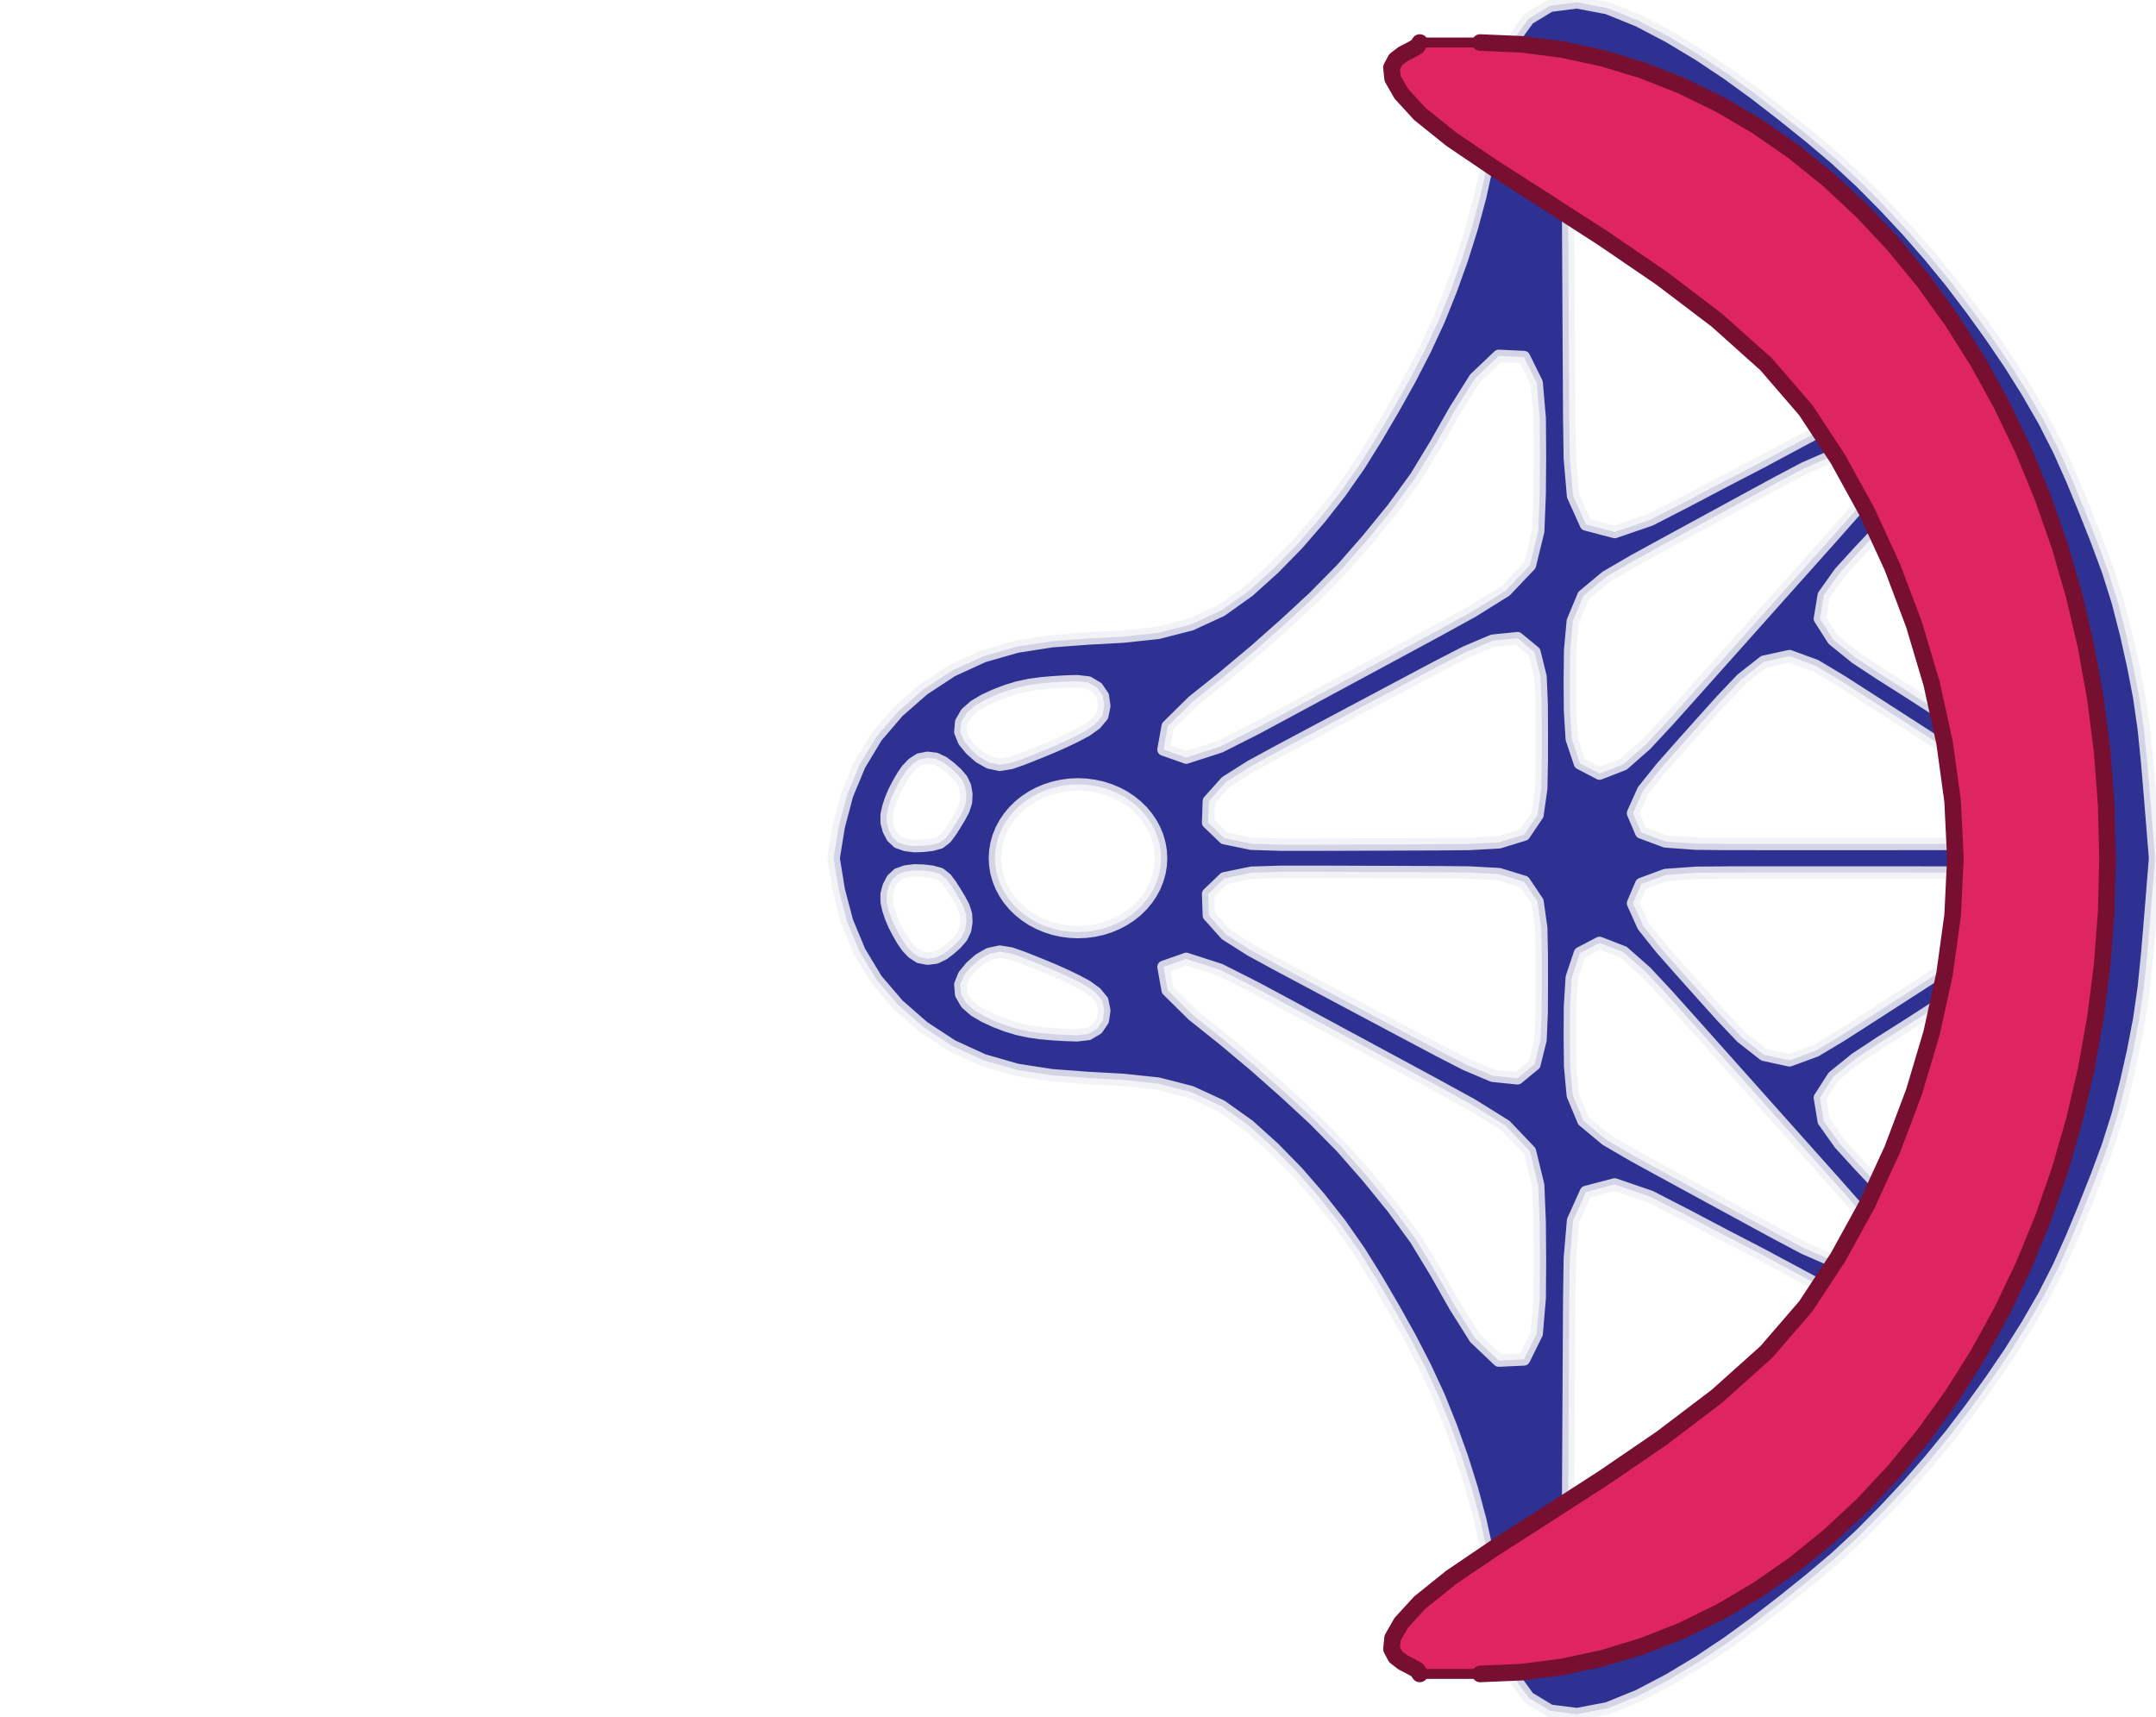
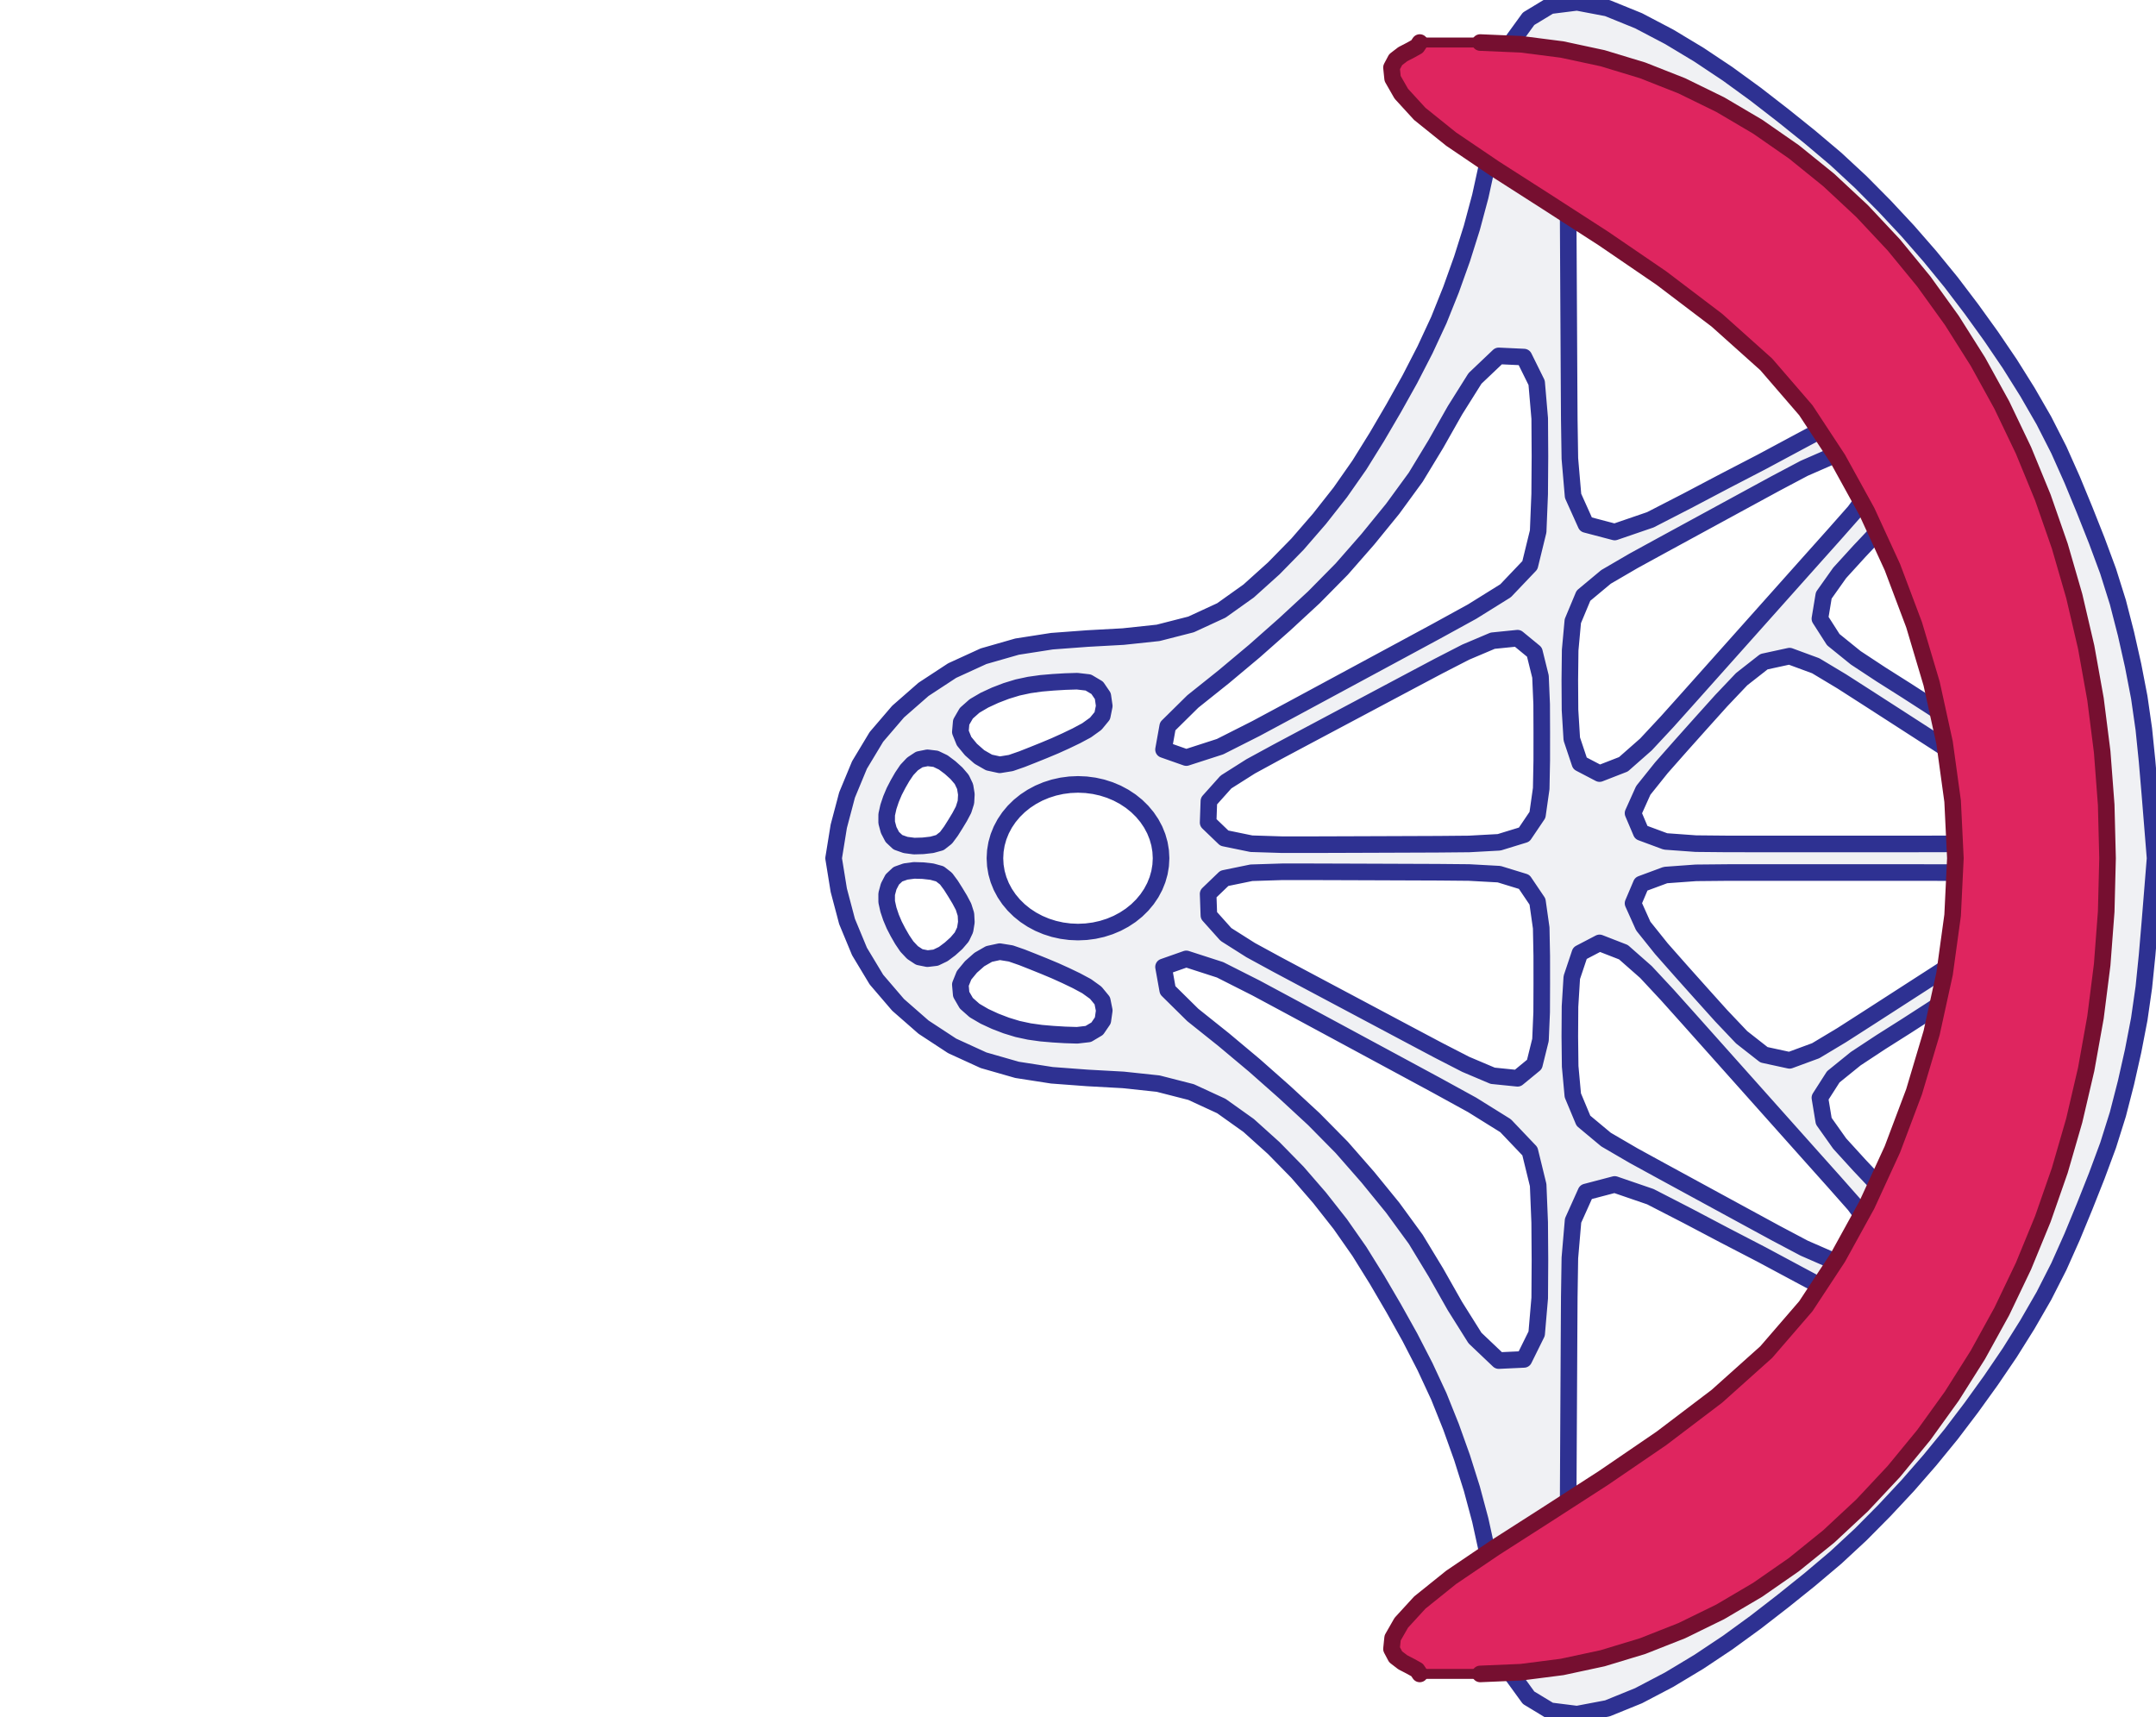
<svg xmlns="http://www.w3.org/2000/svg" viewBox="0 0 260 207" data-generated-from="scripts/assets/doodlegrip-day-contours.json" data-fan-frame-color="white" data-fan-cover-state="covered">
-   <g data-fan-frame="" fill="#2E3192" fill-rule="evenodd" stroke="none">
+   <g data-fan-plate="white" fill="#f0f1f4" fill-rule="evenodd" stroke="none">
    <path data-day-plate="" d="M 259.888 103.5 L 259.573 99.606 L 259.257 95.713 L 258.927 91.822 L 258.533 87.942 L 257.98 84.086 L 257.24 80.252 L 256.38 76.431 L 255.404 72.633 L 254.226 68.885 L 252.856 65.189 L 251.401 61.52 L 249.895 57.866 L 248.281 54.25 L 246.478 50.71 L 244.486 47.257 L 242.362 43.867 L 240.102 40.541 L 237.742 37.266 L 235.298 34.046 L 232.734 30.911 L 230.064 27.85 L 227.278 24.866 L 224.397 21.956 L 221.386 19.164 L 218.231 16.499 L 214.997 13.903 L 211.715 11.36 L 208.353 8.914 L 204.882 6.6 L 201.295 4.442 L 197.601 2.503 L 193.845 0.977 L 190.182 0.281 L 186.936 0.688 L 184.337 2.261 L 182.397 4.935 L 181.186 8.362 L 180.526 12.136 L 180 15.998 L 179.352 19.851 L 178.513 23.678 L 177.495 27.473 L 176.312 31.224 L 174.986 34.931 L 173.517 38.595 L 171.844 42.194 L 170.019 45.738 L 168.07 49.226 L 166.05 52.678 L 163.935 56.081 L 161.629 59.378 L 159.125 62.559 L 156.464 65.629 L 153.608 68.545 L 150.578 71.273 L 147.292 73.615 L 143.637 75.303 L 139.663 76.32 L 135.452 76.769 L 131.151 77.005 L 126.858 77.325 L 122.649 77.98 L 118.609 79.138 L 114.824 80.87 L 111.375 83.131 L 108.303 85.819 L 105.69 88.867 L 103.65 92.255 L 102.147 95.878 L 101.15 99.648 L 100.527 103.5 L 101.15 107.352 L 102.147 111.122 L 103.65 114.745 L 105.69 118.133 L 108.303 121.181 L 111.375 123.869 L 114.824 126.13 L 118.609 127.862 L 122.649 129.02 L 126.858 129.675 L 131.151 129.995 L 135.452 130.231 L 139.663 130.68 L 143.637 131.697 L 147.292 133.385 L 150.578 135.727 L 153.608 138.455 L 156.464 141.371 L 159.125 144.441 L 161.629 147.622 L 163.935 150.919 L 166.05 154.321 L 168.07 157.774 L 170.019 161.262 L 171.844 164.806 L 173.517 168.405 L 174.986 172.069 L 176.312 175.776 L 177.495 179.527 L 178.513 183.322 L 179.352 187.149 L 180 191.002 L 180.526 194.864 L 181.186 198.638 L 182.397 202.065 L 184.337 204.739 L 186.936 206.312 L 190.182 206.719 L 193.845 206.023 L 197.601 204.496 L 201.295 202.558 L 204.882 200.4 L 208.353 198.086 L 211.715 195.64 L 214.997 193.097 L 218.231 190.501 L 221.386 187.836 L 224.397 185.044 L 227.278 182.134 L 230.064 179.15 L 232.734 176.089 L 235.298 172.954 L 237.742 169.734 L 240.102 166.458 L 242.362 163.133 L 244.486 159.743 L 246.478 156.29 L 248.281 152.75 L 249.895 149.134 L 251.401 145.481 L 252.856 141.81 L 254.226 138.115 L 255.404 134.367 L 256.38 130.569 L 257.24 126.748 L 257.98 122.914 L 258.533 119.058 L 258.927 115.178 L 259.257 111.287 L 259.573 107.394 Z M 239.181 53.029 L 236.309 53.778 L 233.763 55.959 L 231.466 58.612 L 229.117 61.272 L 226.686 63.881 L 224.236 66.474 L 221.855 69.088 L 219.933 71.799 L 219.468 74.616 L 221.082 77.138 L 223.785 79.325 L 226.818 81.324 L 229.908 83.279 L 232.98 85.26 L 236.023 87.278 L 239.056 89.31 L 242.089 91.34 L 245.139 93.301 L 248.244 94.809 L 251.192 94.86 L 252.959 92.865 L 253.237 89.793 L 252.836 86.457 L 252.277 83.089 L 251.657 79.727 L 250.907 76.388 L 249.996 73.082 L 248.951 69.808 L 247.752 66.577 L 246.426 63.385 L 245.04 60.216 L 243.564 57.117 L 241.734 54.416 Z M 241.734 152.584 L 243.564 149.883 L 245.04 146.784 L 246.426 143.615 L 247.752 140.423 L 248.951 137.192 L 249.996 133.918 L 250.907 130.612 L 251.657 127.273 L 252.277 123.911 L 252.836 120.543 L 253.237 117.207 L 252.959 114.135 L 251.192 112.14 L 248.244 112.191 L 245.139 113.699 L 242.089 115.66 L 239.056 117.69 L 236.023 119.722 L 232.98 121.74 L 229.908 123.721 L 226.818 125.676 L 223.785 127.675 L 221.082 129.863 L 219.468 132.384 L 219.933 135.201 L 221.855 137.912 L 224.236 140.526 L 226.686 143.119 L 229.117 145.728 L 231.466 148.388 L 233.763 151.041 L 236.309 153.222 L 239.181 153.971 Z M 215.81 79.126 L 212.723 79.797 L 210.033 81.905 L 207.565 84.505 L 205.149 87.192 L 202.741 89.887 L 200.355 92.589 L 198.167 95.321 L 196.933 98.066 L 197.921 100.39 L 200.844 101.473 L 204.512 101.739 L 208.329 101.775 L 212.163 101.777 L 215.998 101.777 L 219.832 101.777 L 223.667 101.777 L 227.501 101.777 L 231.335 101.776 L 235.165 101.768 L 238.927 101.663 L 242.233 101.012 L 243.976 99.075 L 243.213 96.534 L 240.722 94.277 L 237.692 92.219 L 234.578 90.203 L 231.457 88.191 L 228.335 86.178 L 225.214 84.167 L 222.092 82.165 L 218.962 80.287 Z M 218.962 126.713 L 222.092 124.835 L 225.214 122.833 L 228.335 120.822 L 231.457 118.809 L 234.578 116.797 L 237.692 114.781 L 240.722 112.723 L 243.213 110.466 L 243.976 107.925 L 242.233 105.988 L 238.927 105.337 L 235.165 105.232 L 231.335 105.224 L 227.501 105.223 L 223.667 105.223 L 219.832 105.223 L 215.998 105.223 L 212.163 105.223 L 208.329 105.225 L 204.512 105.261 L 200.844 105.527 L 197.921 106.61 L 196.933 108.934 L 198.167 111.679 L 200.355 114.411 L 202.741 117.113 L 205.149 119.808 L 207.565 122.495 L 210.033 125.095 L 212.723 127.203 L 215.81 127.874 Z M 194.166 8.059 L 190.767 9.208 L 189.383 12.806 L 189.102 17.352 L 189.091 22.081 L 189.115 26.828 L 189.14 31.577 L 189.165 36.326 L 189.191 41.075 L 189.216 45.824 L 189.244 50.571 L 189.316 55.295 L 189.702 59.8 L 191.253 63.248 L 194.722 64.16 L 199.023 62.685 L 203.47 60.398 L 207.923 58.051 L 212.44 55.708 L 216.944 53.291 L 221.461 50.88 L 225.948 48.47 L 229.999 45.854 L 232.326 42.625 L 231.56 38.81 L 228.975 34.954 L 225.776 31.237 L 222.328 27.667 L 218.729 24.217 L 214.962 20.92 L 211.029 17.785 L 206.953 14.8 L 202.737 11.995 L 198.416 9.499 Z M 198.416 197.501 L 202.737 195.005 L 206.953 192.2 L 211.029 189.215 L 214.962 186.08 L 218.729 182.783 L 222.328 179.333 L 225.776 175.763 L 228.975 172.046 L 231.56 168.19 L 232.326 164.375 L 229.999 161.146 L 225.948 158.53 L 221.461 156.12 L 216.944 153.708 L 212.44 151.292 L 207.923 148.949 L 203.47 146.602 L 199.023 144.315 L 194.722 142.84 L 191.253 143.751 L 189.702 147.2 L 189.316 151.705 L 189.244 156.429 L 189.216 161.176 L 189.191 165.925 L 189.165 170.674 L 189.14 175.423 L 189.115 180.172 L 189.091 184.919 L 189.102 189.648 L 189.383 194.194 L 190.767 197.792 L 194.166 198.941 Z M 224.258 54.604 L 221.029 54.967 L 217.577 56.473 L 214.138 58.294 L 210.707 60.159 L 207.276 62.027 L 203.846 63.895 L 200.416 65.763 L 196.995 67.636 L 193.677 69.57 L 190.952 71.841 L 189.672 74.905 L 189.352 78.403 L 189.31 82.007 L 189.333 85.615 L 189.548 89.121 L 190.531 92.055 L 192.897 93.291 L 195.776 92.17 L 198.49 89.781 L 201.051 87.031 L 203.57 84.22 L 206.083 81.403 L 208.597 78.585 L 211.11 75.768 L 213.623 72.951 L 216.136 70.133 L 218.65 67.316 L 221.164 64.503 L 223.641 61.701 L 225.708 58.892 L 226.184 56.18 Z M 226.184 150.82 L 225.708 148.108 L 223.641 145.299 L 221.164 142.497 L 218.65 139.684 L 216.136 136.867 L 213.623 134.049 L 211.11 131.232 L 208.597 128.415 L 206.083 125.597 L 203.57 122.78 L 201.051 119.969 L 198.49 117.219 L 195.776 114.83 L 192.897 113.709 L 190.531 114.945 L 189.548 117.879 L 189.333 121.385 L 189.31 124.993 L 189.352 128.597 L 189.672 132.095 L 190.952 135.159 L 193.677 137.43 L 196.995 139.364 L 200.416 141.237 L 203.846 143.105 L 207.276 144.973 L 210.707 146.841 L 214.138 148.706 L 217.577 150.527 L 221.029 152.033 L 224.258 152.396 Z M 183.007 76.962 L 180.009 77.266 L 176.761 78.642 L 173.506 80.315 L 170.261 82.036 L 167.016 83.762 L 163.772 85.488 L 160.527 87.214 L 157.283 88.94 L 154.041 90.668 L 150.828 92.418 L 147.843 94.308 L 145.784 96.607 L 145.692 99.198 L 147.649 101.079 L 150.909 101.749 L 154.594 101.865 L 158.351 101.865 L 162.116 101.853 L 165.881 101.84 L 169.646 101.826 L 173.41 101.812 L 177.161 101.778 L 180.786 101.579 L 183.804 100.653 L 185.41 98.274 L 185.86 95.098 L 185.926 91.724 L 185.929 88.324 L 185.915 84.927 L 185.773 81.589 L 185.041 78.634 Z M 185.041 128.366 L 185.773 125.411 L 185.915 122.073 L 185.929 118.676 L 185.926 115.276 L 185.86 111.902 L 185.41 108.726 L 183.804 106.347 L 180.786 105.421 L 177.161 105.222 L 173.41 105.188 L 169.646 105.174 L 165.881 105.16 L 162.116 105.147 L 158.351 105.135 L 154.594 105.135 L 150.909 105.251 L 147.649 105.921 L 145.692 107.802 L 145.784 110.393 L 147.843 112.692 L 150.828 114.582 L 154.041 116.332 L 157.283 118.06 L 160.527 119.786 L 163.772 121.512 L 167.016 123.238 L 170.261 124.964 L 173.506 126.685 L 176.761 128.358 L 180.009 129.734 L 183.007 130.038 Z M 183.78 43.061 L 180.736 42.919 L 177.876 45.636 L 175.457 49.487 L 173.155 53.549 L 170.727 57.552 L 167.948 61.359 L 164.948 65.04 L 161.809 68.624 L 158.444 72.036 L 154.905 75.307 L 151.287 78.508 L 147.579 81.615 L 143.846 84.597 L 140.818 87.585 L 140.313 90.395 L 143.059 91.361 L 147.136 90.043 L 151.464 87.855 L 155.814 85.518 L 160.166 83.17 L 164.517 80.822 L 168.869 78.473 L 173.218 76.123 L 177.53 73.755 L 181.563 71.243 L 184.495 68.163 L 185.493 64.085 L 185.675 59.587 L 185.708 55.015 L 185.68 50.464 L 185.31 46.157 Z M 185.31 160.843 L 185.68 156.536 L 185.708 151.985 L 185.675 147.413 L 185.493 142.915 L 184.495 138.837 L 181.563 135.757 L 177.53 133.245 L 173.218 130.877 L 168.869 128.527 L 164.517 126.178 L 160.166 123.83 L 155.814 121.482 L 151.464 119.145 L 147.136 116.957 L 143.059 115.639 L 140.313 116.605 L 140.818 119.415 L 143.846 122.403 L 147.579 125.385 L 151.287 128.492 L 154.905 131.693 L 158.444 134.964 L 161.809 138.376 L 164.948 141.96 L 167.948 145.641 L 170.727 149.448 L 173.155 153.451 L 175.457 157.513 L 177.876 161.364 L 180.736 164.081 L 183.78 163.939 Z M 131.239 82.305 L 129.892 82.149 L 128.454 82.194 L 127.003 82.281 L 125.557 82.405 L 124.124 82.606 L 122.717 82.908 L 121.347 83.327 L 120.013 83.839 L 118.725 84.434 L 117.525 85.136 L 116.535 86.013 L 115.915 87.084 L 115.811 88.267 L 116.261 89.383 L 117.094 90.393 L 118.107 91.287 L 119.27 91.954 L 120.56 92.234 L 121.899 92.018 L 123.236 91.554 L 124.568 91.028 L 125.897 90.492 L 127.218 89.94 L 128.518 89.352 L 129.801 88.736 L 131.04 88.072 L 132.139 87.281 L 132.93 86.32 L 133.167 85.139 L 132.995 83.938 L 132.318 82.946 Z M 132.318 124.054 L 132.995 123.062 L 133.167 121.861 L 132.93 120.68 L 132.139 119.719 L 131.04 118.928 L 129.801 118.264 L 128.518 117.648 L 127.218 117.06 L 125.897 116.508 L 124.568 115.972 L 123.236 115.446 L 121.899 114.982 L 120.56 114.766 L 119.27 115.046 L 118.107 115.713 L 117.094 116.607 L 116.261 117.617 L 115.811 118.733 L 115.915 119.916 L 116.535 120.987 L 117.525 121.864 L 118.725 122.566 L 120.013 123.161 L 121.347 123.673 L 122.717 124.092 L 124.124 124.394 L 125.557 124.595 L 127.003 124.719 L 128.454 124.806 L 129.892 124.851 L 131.239 124.695 Z M 112.838 91.509 L 111.843 91.391 L 110.866 91.587 L 110.046 92.127 L 109.361 92.855 L 108.801 93.685 L 108.3 94.555 L 107.84 95.444 L 107.453 96.359 L 107.139 97.296 L 106.928 98.243 L 106.925 99.191 L 107.171 100.104 L 107.607 100.94 L 108.282 101.573 L 109.206 101.9 L 110.239 102.035 L 111.31 102.004 L 112.374 101.884 L 113.342 101.617 L 114.085 101.036 L 114.671 100.245 L 115.21 99.392 L 115.732 98.528 L 116.197 97.65 L 116.487 96.736 L 116.537 95.787 L 116.385 94.851 L 115.98 94 L 115.338 93.251 L 114.574 92.563 L 113.749 91.945 Z M 113.749 115.055 L 114.574 114.437 L 115.338 113.749 L 115.98 113 L 116.385 112.149 L 116.537 111.213 L 116.487 110.264 L 116.197 109.35 L 115.732 108.472 L 115.21 107.608 L 114.671 106.755 L 114.085 105.964 L 113.342 105.383 L 112.374 105.116 L 111.31 104.996 L 110.239 104.965 L 109.206 105.1 L 108.282 105.427 L 107.607 106.06 L 107.171 106.896 L 106.925 107.809 L 106.928 108.757 L 107.139 109.704 L 107.453 110.641 L 107.84 111.556 L 108.3 112.445 L 108.801 113.315 L 109.361 114.145 L 110.046 114.873 L 110.866 115.413 L 111.843 115.609 L 112.838 115.491 Z M 130 112.405 L 130.982 112.362 L 131.954 112.234 L 132.908 112.022 L 133.833 111.727 L 134.722 111.354 L 135.565 110.904 L 136.355 110.384 L 137.083 109.797 L 137.743 109.149 L 138.329 108.447 L 138.834 107.698 L 139.255 106.908 L 139.586 106.085 L 139.825 105.237 L 139.969 104.373 L 140.017 103.5 L 139.969 102.627 L 139.825 101.763 L 139.586 100.915 L 139.255 100.092 L 138.834 99.302 L 138.329 98.553 L 137.743 97.851 L 137.083 97.203 L 136.355 96.616 L 135.565 96.096 L 134.722 95.646 L 133.833 95.273 L 132.908 94.978 L 131.954 94.766 L 130.982 94.638 L 130 94.595 L 129.018 94.638 L 128.046 94.766 L 127.092 94.978 L 126.167 95.273 L 125.278 95.646 L 124.435 96.096 L 123.645 96.616 L 122.917 97.203 L 122.257 97.851 L 121.671 98.553 L 121.166 99.302 L 120.746 100.092 L 120.414 100.915 L 120.175 101.763 L 120.031 102.627 L 119.983 103.5 L 120.031 104.373 L 120.175 105.237 L 120.414 106.085 L 120.746 106.908 L 121.166 107.698 L 121.671 108.447 L 122.257 109.149 L 122.917 109.797 L 123.645 110.384 L 124.435 110.904 L 125.278 111.354 L 126.167 111.727 L 127.092 112.022 L 128.046 112.234 L 129.018 112.362 Z" />
  </g>
-   <g data-fan-frame-tint="white" fill="none" stroke="#f0f1f4" stroke-width="1.5" stroke-linejoin="round" opacity="0.85">
+   <g data-fan-frame="" fill="none" stroke="#2E3192" stroke-width="2" stroke-linejoin="round">
    <path d="M 259.888 103.5 L 259.573 99.606 L 259.257 95.713 L 258.927 91.822 L 258.533 87.942 L 257.98 84.086 L 257.24 80.252 L 256.38 76.431 L 255.404 72.633 L 254.226 68.885 L 252.856 65.189 L 251.401 61.52 L 249.895 57.866 L 248.281 54.25 L 246.478 50.71 L 244.486 47.257 L 242.362 43.867 L 240.102 40.541 L 237.742 37.266 L 235.298 34.046 L 232.734 30.911 L 230.064 27.85 L 227.278 24.866 L 224.397 21.956 L 221.386 19.164 L 218.231 16.499 L 214.997 13.903 L 211.715 11.36 L 208.353 8.914 L 204.882 6.6 L 201.295 4.442 L 197.601 2.503 L 193.845 0.977 L 190.182 0.281 L 186.936 0.688 L 184.337 2.261 L 182.397 4.935 L 181.186 8.362 L 180.526 12.136 L 180 15.998 L 179.352 19.851 L 178.513 23.678 L 177.495 27.473 L 176.312 31.224 L 174.986 34.931 L 173.517 38.595 L 171.844 42.194 L 170.019 45.738 L 168.07 49.226 L 166.05 52.678 L 163.935 56.081 L 161.629 59.378 L 159.125 62.559 L 156.464 65.629 L 153.608 68.545 L 150.578 71.273 L 147.292 73.615 L 143.637 75.303 L 139.663 76.32 L 135.452 76.769 L 131.151 77.005 L 126.858 77.325 L 122.649 77.98 L 118.609 79.138 L 114.824 80.87 L 111.375 83.131 L 108.303 85.819 L 105.69 88.867 L 103.65 92.255 L 102.147 95.878 L 101.15 99.648 L 100.527 103.5 L 101.15 107.352 L 102.147 111.122 L 103.65 114.745 L 105.69 118.133 L 108.303 121.181 L 111.375 123.869 L 114.824 126.13 L 118.609 127.862 L 122.649 129.02 L 126.858 129.675 L 131.151 129.995 L 135.452 130.231 L 139.663 130.68 L 143.637 131.697 L 147.292 133.385 L 150.578 135.727 L 153.608 138.455 L 156.464 141.371 L 159.125 144.441 L 161.629 147.622 L 163.935 150.919 L 166.05 154.321 L 168.07 157.774 L 170.019 161.262 L 171.844 164.806 L 173.517 168.405 L 174.986 172.069 L 176.312 175.776 L 177.495 179.527 L 178.513 183.322 L 179.352 187.149 L 180 191.002 L 180.526 194.864 L 181.186 198.638 L 182.397 202.065 L 184.337 204.739 L 186.936 206.312 L 190.182 206.719 L 193.845 206.023 L 197.601 204.496 L 201.295 202.558 L 204.882 200.4 L 208.353 198.086 L 211.715 195.64 L 214.997 193.097 L 218.231 190.501 L 221.386 187.836 L 224.397 185.044 L 227.278 182.134 L 230.064 179.15 L 232.734 176.089 L 235.298 172.954 L 237.742 169.734 L 240.102 166.458 L 242.362 163.133 L 244.486 159.743 L 246.478 156.29 L 248.281 152.75 L 249.895 149.134 L 251.401 145.481 L 252.856 141.81 L 254.226 138.115 L 255.404 134.367 L 256.38 130.569 L 257.24 126.748 L 257.98 122.914 L 258.533 119.058 L 258.927 115.178 L 259.257 111.287 L 259.573 107.394 Z M 239.181 53.029 L 236.309 53.778 L 233.763 55.959 L 231.466 58.612 L 229.117 61.272 L 226.686 63.881 L 224.236 66.474 L 221.855 69.088 L 219.933 71.799 L 219.468 74.616 L 221.082 77.138 L 223.785 79.325 L 226.818 81.324 L 229.908 83.279 L 232.98 85.26 L 236.023 87.278 L 239.056 89.31 L 242.089 91.34 L 245.139 93.301 L 248.244 94.809 L 251.192 94.86 L 252.959 92.865 L 253.237 89.793 L 252.836 86.457 L 252.277 83.089 L 251.657 79.727 L 250.907 76.388 L 249.996 73.082 L 248.951 69.808 L 247.752 66.577 L 246.426 63.385 L 245.04 60.216 L 243.564 57.117 L 241.734 54.416 Z M 241.734 152.584 L 243.564 149.883 L 245.04 146.784 L 246.426 143.615 L 247.752 140.423 L 248.951 137.192 L 249.996 133.918 L 250.907 130.612 L 251.657 127.273 L 252.277 123.911 L 252.836 120.543 L 253.237 117.207 L 252.959 114.135 L 251.192 112.14 L 248.244 112.191 L 245.139 113.699 L 242.089 115.66 L 239.056 117.69 L 236.023 119.722 L 232.98 121.74 L 229.908 123.721 L 226.818 125.676 L 223.785 127.675 L 221.082 129.863 L 219.468 132.384 L 219.933 135.201 L 221.855 137.912 L 224.236 140.526 L 226.686 143.119 L 229.117 145.728 L 231.466 148.388 L 233.763 151.041 L 236.309 153.222 L 239.181 153.971 Z M 215.81 79.126 L 212.723 79.797 L 210.033 81.905 L 207.565 84.505 L 205.149 87.192 L 202.741 89.887 L 200.355 92.589 L 198.167 95.321 L 196.933 98.066 L 197.921 100.39 L 200.844 101.473 L 204.512 101.739 L 208.329 101.775 L 212.163 101.777 L 215.998 101.777 L 219.832 101.777 L 223.667 101.777 L 227.501 101.777 L 231.335 101.776 L 235.165 101.768 L 238.927 101.663 L 242.233 101.012 L 243.976 99.075 L 243.213 96.534 L 240.722 94.277 L 237.692 92.219 L 234.578 90.203 L 231.457 88.191 L 228.335 86.178 L 225.214 84.167 L 222.092 82.165 L 218.962 80.287 Z M 218.962 126.713 L 222.092 124.835 L 225.214 122.833 L 228.335 120.822 L 231.457 118.809 L 234.578 116.797 L 237.692 114.781 L 240.722 112.723 L 243.213 110.466 L 243.976 107.925 L 242.233 105.988 L 238.927 105.337 L 235.165 105.232 L 231.335 105.224 L 227.501 105.223 L 223.667 105.223 L 219.832 105.223 L 215.998 105.223 L 212.163 105.223 L 208.329 105.225 L 204.512 105.261 L 200.844 105.527 L 197.921 106.61 L 196.933 108.934 L 198.167 111.679 L 200.355 114.411 L 202.741 117.113 L 205.149 119.808 L 207.565 122.495 L 210.033 125.095 L 212.723 127.203 L 215.81 127.874 Z M 194.166 8.059 L 190.767 9.208 L 189.383 12.806 L 189.102 17.352 L 189.091 22.081 L 189.115 26.828 L 189.14 31.577 L 189.165 36.326 L 189.191 41.075 L 189.216 45.824 L 189.244 50.571 L 189.316 55.295 L 189.702 59.8 L 191.253 63.248 L 194.722 64.16 L 199.023 62.685 L 203.47 60.398 L 207.923 58.051 L 212.44 55.708 L 216.944 53.291 L 221.461 50.88 L 225.948 48.47 L 229.999 45.854 L 232.326 42.625 L 231.56 38.81 L 228.975 34.954 L 225.776 31.237 L 222.328 27.667 L 218.729 24.217 L 214.962 20.92 L 211.029 17.785 L 206.953 14.8 L 202.737 11.995 L 198.416 9.499 Z M 198.416 197.501 L 202.737 195.005 L 206.953 192.2 L 211.029 189.215 L 214.962 186.08 L 218.729 182.783 L 222.328 179.333 L 225.776 175.763 L 228.975 172.046 L 231.56 168.19 L 232.326 164.375 L 229.999 161.146 L 225.948 158.53 L 221.461 156.12 L 216.944 153.708 L 212.44 151.292 L 207.923 148.949 L 203.47 146.602 L 199.023 144.315 L 194.722 142.84 L 191.253 143.751 L 189.702 147.2 L 189.316 151.705 L 189.244 156.429 L 189.216 161.176 L 189.191 165.925 L 189.165 170.674 L 189.14 175.423 L 189.115 180.172 L 189.091 184.919 L 189.102 189.648 L 189.383 194.194 L 190.767 197.792 L 194.166 198.941 Z M 224.258 54.604 L 221.029 54.967 L 217.577 56.473 L 214.138 58.294 L 210.707 60.159 L 207.276 62.027 L 203.846 63.895 L 200.416 65.763 L 196.995 67.636 L 193.677 69.57 L 190.952 71.841 L 189.672 74.905 L 189.352 78.403 L 189.31 82.007 L 189.333 85.615 L 189.548 89.121 L 190.531 92.055 L 192.897 93.291 L 195.776 92.17 L 198.49 89.781 L 201.051 87.031 L 203.57 84.22 L 206.083 81.403 L 208.597 78.585 L 211.11 75.768 L 213.623 72.951 L 216.136 70.133 L 218.65 67.316 L 221.164 64.503 L 223.641 61.701 L 225.708 58.892 L 226.184 56.18 Z M 226.184 150.82 L 225.708 148.108 L 223.641 145.299 L 221.164 142.497 L 218.65 139.684 L 216.136 136.867 L 213.623 134.049 L 211.11 131.232 L 208.597 128.415 L 206.083 125.597 L 203.57 122.78 L 201.051 119.969 L 198.49 117.219 L 195.776 114.83 L 192.897 113.709 L 190.531 114.945 L 189.548 117.879 L 189.333 121.385 L 189.31 124.993 L 189.352 128.597 L 189.672 132.095 L 190.952 135.159 L 193.677 137.43 L 196.995 139.364 L 200.416 141.237 L 203.846 143.105 L 207.276 144.973 L 210.707 146.841 L 214.138 148.706 L 217.577 150.527 L 221.029 152.033 L 224.258 152.396 Z M 183.007 76.962 L 180.009 77.266 L 176.761 78.642 L 173.506 80.315 L 170.261 82.036 L 167.016 83.762 L 163.772 85.488 L 160.527 87.214 L 157.283 88.94 L 154.041 90.668 L 150.828 92.418 L 147.843 94.308 L 145.784 96.607 L 145.692 99.198 L 147.649 101.079 L 150.909 101.749 L 154.594 101.865 L 158.351 101.865 L 162.116 101.853 L 165.881 101.84 L 169.646 101.826 L 173.41 101.812 L 177.161 101.778 L 180.786 101.579 L 183.804 100.653 L 185.41 98.274 L 185.86 95.098 L 185.926 91.724 L 185.929 88.324 L 185.915 84.927 L 185.773 81.589 L 185.041 78.634 Z M 185.041 128.366 L 185.773 125.411 L 185.915 122.073 L 185.929 118.676 L 185.926 115.276 L 185.86 111.902 L 185.41 108.726 L 183.804 106.347 L 180.786 105.421 L 177.161 105.222 L 173.41 105.188 L 169.646 105.174 L 165.881 105.16 L 162.116 105.147 L 158.351 105.135 L 154.594 105.135 L 150.909 105.251 L 147.649 105.921 L 145.692 107.802 L 145.784 110.393 L 147.843 112.692 L 150.828 114.582 L 154.041 116.332 L 157.283 118.06 L 160.527 119.786 L 163.772 121.512 L 167.016 123.238 L 170.261 124.964 L 173.506 126.685 L 176.761 128.358 L 180.009 129.734 L 183.007 130.038 Z M 183.78 43.061 L 180.736 42.919 L 177.876 45.636 L 175.457 49.487 L 173.155 53.549 L 170.727 57.552 L 167.948 61.359 L 164.948 65.04 L 161.809 68.624 L 158.444 72.036 L 154.905 75.307 L 151.287 78.508 L 147.579 81.615 L 143.846 84.597 L 140.818 87.585 L 140.313 90.395 L 143.059 91.361 L 147.136 90.043 L 151.464 87.855 L 155.814 85.518 L 160.166 83.17 L 164.517 80.822 L 168.869 78.473 L 173.218 76.123 L 177.53 73.755 L 181.563 71.243 L 184.495 68.163 L 185.493 64.085 L 185.675 59.587 L 185.708 55.015 L 185.68 50.464 L 185.31 46.157 Z M 185.31 160.843 L 185.68 156.536 L 185.708 151.985 L 185.675 147.413 L 185.493 142.915 L 184.495 138.837 L 181.563 135.757 L 177.53 133.245 L 173.218 130.877 L 168.869 128.527 L 164.517 126.178 L 160.166 123.83 L 155.814 121.482 L 151.464 119.145 L 147.136 116.957 L 143.059 115.639 L 140.313 116.605 L 140.818 119.415 L 143.846 122.403 L 147.579 125.385 L 151.287 128.492 L 154.905 131.693 L 158.444 134.964 L 161.809 138.376 L 164.948 141.96 L 167.948 145.641 L 170.727 149.448 L 173.155 153.451 L 175.457 157.513 L 177.876 161.364 L 180.736 164.081 L 183.78 163.939 Z M 131.239 82.305 L 129.892 82.149 L 128.454 82.194 L 127.003 82.281 L 125.557 82.405 L 124.124 82.606 L 122.717 82.908 L 121.347 83.327 L 120.013 83.839 L 118.725 84.434 L 117.525 85.136 L 116.535 86.013 L 115.915 87.084 L 115.811 88.267 L 116.261 89.383 L 117.094 90.393 L 118.107 91.287 L 119.27 91.954 L 120.56 92.234 L 121.899 92.018 L 123.236 91.554 L 124.568 91.028 L 125.897 90.492 L 127.218 89.94 L 128.518 89.352 L 129.801 88.736 L 131.04 88.072 L 132.139 87.281 L 132.93 86.32 L 133.167 85.139 L 132.995 83.938 L 132.318 82.946 Z M 132.318 124.054 L 132.995 123.062 L 133.167 121.861 L 132.93 120.68 L 132.139 119.719 L 131.04 118.928 L 129.801 118.264 L 128.518 117.648 L 127.218 117.06 L 125.897 116.508 L 124.568 115.972 L 123.236 115.446 L 121.899 114.982 L 120.56 114.766 L 119.27 115.046 L 118.107 115.713 L 117.094 116.607 L 116.261 117.617 L 115.811 118.733 L 115.915 119.916 L 116.535 120.987 L 117.525 121.864 L 118.725 122.566 L 120.013 123.161 L 121.347 123.673 L 122.717 124.092 L 124.124 124.394 L 125.557 124.595 L 127.003 124.719 L 128.454 124.806 L 129.892 124.851 L 131.239 124.695 Z M 112.838 91.509 L 111.843 91.391 L 110.866 91.587 L 110.046 92.127 L 109.361 92.855 L 108.801 93.685 L 108.3 94.555 L 107.84 95.444 L 107.453 96.359 L 107.139 97.296 L 106.928 98.243 L 106.925 99.191 L 107.171 100.104 L 107.607 100.94 L 108.282 101.573 L 109.206 101.9 L 110.239 102.035 L 111.31 102.004 L 112.374 101.884 L 113.342 101.617 L 114.085 101.036 L 114.671 100.245 L 115.21 99.392 L 115.732 98.528 L 116.197 97.65 L 116.487 96.736 L 116.537 95.787 L 116.385 94.851 L 115.98 94 L 115.338 93.251 L 114.574 92.563 L 113.749 91.945 Z M 113.749 115.055 L 114.574 114.437 L 115.338 113.749 L 115.98 113 L 116.385 112.149 L 116.537 111.213 L 116.487 110.264 L 116.197 109.35 L 115.732 108.472 L 115.21 107.608 L 114.671 106.755 L 114.085 105.964 L 113.342 105.383 L 112.374 105.116 L 111.31 104.996 L 110.239 104.965 L 109.206 105.1 L 108.282 105.427 L 107.607 106.06 L 107.171 106.896 L 106.925 107.809 L 106.928 108.757 L 107.139 109.704 L 107.453 110.641 L 107.84 111.556 L 108.3 112.445 L 108.801 113.315 L 109.361 114.145 L 110.046 114.873 L 110.866 115.413 L 111.843 115.609 L 112.838 115.491 Z M 130 112.405 L 130.982 112.362 L 131.954 112.234 L 132.908 112.022 L 133.833 111.727 L 134.722 111.354 L 135.565 110.904 L 136.355 110.384 L 137.083 109.797 L 137.743 109.149 L 138.329 108.447 L 138.834 107.698 L 139.255 106.908 L 139.586 106.085 L 139.825 105.237 L 139.969 104.373 L 140.017 103.5 L 139.969 102.627 L 139.825 101.763 L 139.586 100.915 L 139.255 100.092 L 138.834 99.302 L 138.329 98.553 L 137.743 97.851 L 137.083 97.203 L 136.355 96.616 L 135.565 96.096 L 134.722 95.646 L 133.833 95.273 L 132.908 94.978 L 131.954 94.766 L 130.982 94.638 L 130 94.595 L 129.018 94.638 L 128.046 94.766 L 127.092 94.978 L 126.167 95.273 L 125.278 95.646 L 124.435 96.096 L 123.645 96.616 L 122.917 97.203 L 122.257 97.851 L 121.671 98.553 L 121.166 99.302 L 120.746 100.092 L 120.414 100.915 L 120.175 101.763 L 120.031 102.627 L 119.983 103.5 L 120.031 104.373 L 120.175 105.237 L 120.414 106.085 L 120.746 106.908 L 121.166 107.698 L 121.671 108.447 L 122.257 109.149 L 122.917 109.797 L 123.645 110.384 L 124.435 110.904 L 125.278 111.354 L 126.167 111.727 L 127.092 112.022 L 128.046 112.234 L 129.018 112.362 Z" />
  </g>
  <g data-fan-cover="" fill="#df255f" stroke="#760f30" stroke-linecap="round" stroke-linejoin="round">
    <path data-fan-cover-face="" d="M 178.499 201.87 L 183.447 201.66 L 188.374 201.029 L 193.259 199.98 L 198.08 198.518 L 202.818 196.65 L 207.452 194.382 L 211.961 191.725 L 216.328 188.691 L 220.532 185.292 L 224.556 181.542 L 228.383 177.458 L 231.997 173.058 L 235.381 168.36 L 238.522 163.384 L 241.406 158.151 L 244.02 152.685 L 246.354 147.008 L 248.398 141.145 L 250.142 135.12 L 251.579 128.96 L 252.703 122.691 L 253.509 116.34 L 253.995 109.934 L 254.157 103.5 L 253.995 97.066 L 253.509 90.66 L 252.703 84.309 L 251.579 78.04 L 250.142 71.88 L 248.398 65.855 L 246.354 59.992 L 244.02 54.315 L 241.406 48.849 L 238.522 43.616 L 235.381 38.64 L 231.997 33.942 L 228.383 29.541 L 224.556 25.458 L 220.532 21.708 L 216.328 18.309 L 211.961 15.275 L 207.452 12.618 L 202.818 10.35 L 198.08 8.482 L 193.259 7.02 L 188.374 5.971 L 183.447 5.34 L 178.499 5.13 L 171.214 5.13 L 170.895 5.608 L 170.122 6.039 L 169.168 6.533 L 168.304 7.197 L 167.804 8.14 L 167.94 9.471 L 168.986 11.299 L 171.214 13.732 L 175 16.776 L 180.248 20.33 L 186.517 24.343 L 193.366 28.763 L 200.356 33.538 L 207.047 38.616 L 212.999 43.944 L 217.772 49.473 L 221.638 55.351 L 225.132 61.694 L 228.21 68.394 L 230.827 75.343 L 232.94 82.436 L 234.503 89.565 L 235.474 96.622 L 235.807 103.5 L 235.474 110.378 L 234.503 117.435 L 232.94 124.564 L 230.827 131.657 L 228.21 138.606 L 225.132 145.306 L 221.638 151.649 L 217.772 157.527 L 212.999 163.055 L 207.047 168.384 L 200.356 173.462 L 193.366 178.237 L 186.517 182.657 L 180.248 186.67 L 175 190.225 L 171.214 193.268 L 168.986 195.701 L 167.94 197.529 L 167.804 198.86 L 168.304 199.803 L 169.168 200.467 L 170.122 200.961 L 170.895 201.392 L 171.214 201.87 Z" stroke-width="1.2" />
    <path data-fan-cover-outer-seam="" d="M 178.499 201.87 L 183.447 201.66 L 188.374 201.029 L 193.259 199.98 L 198.08 198.518 L 202.818 196.65 L 207.452 194.382 L 211.961 191.725 L 216.328 188.691 L 220.532 185.292 L 224.556 181.542 L 228.383 177.458 L 231.997 173.058 L 235.381 168.36 L 238.522 163.384 L 241.406 158.151 L 244.02 152.685 L 246.354 147.008 L 248.398 141.145 L 250.142 135.12 L 251.579 128.96 L 252.703 122.691 L 253.509 116.34 L 253.995 109.934 L 254.157 103.5 L 253.995 97.066 L 253.509 90.66 L 252.703 84.309 L 251.579 78.04 L 250.142 71.88 L 248.398 65.855 L 246.354 59.992 L 244.02 54.315 L 241.406 48.849 L 238.522 43.616 L 235.381 38.64 L 231.997 33.942 L 228.383 29.541 L 224.556 25.458 L 220.532 21.708 L 216.328 18.309 L 211.961 15.275 L 207.452 12.618 L 202.818 10.35 L 198.08 8.482 L 193.259 7.02 L 188.374 5.971 L 183.447 5.34 L 178.499 5.13" fill="none" stroke-width="2" />
    <path data-fan-cover-inner-seam="" d="M 171.214 201.87 L 170.895 201.392 L 170.122 200.961 L 169.168 200.467 L 168.304 199.803 L 167.804 198.86 L 167.94 197.529 L 168.986 195.701 L 171.214 193.268 L 175 190.225 L 180.248 186.67 L 186.517 182.657 L 193.366 178.237 L 200.356 173.462 L 207.047 168.384 L 212.999 163.055 L 217.772 157.527 L 221.638 151.649 L 225.132 145.306 L 228.21 138.606 L 230.827 131.657 L 232.94 124.564 L 234.503 117.435 L 235.474 110.378 L 235.807 103.5 L 235.474 96.622 L 234.503 89.565 L 232.94 82.436 L 230.827 75.343 L 228.21 68.394 L 225.132 61.694 L 221.638 55.351 L 217.772 49.473 L 212.999 43.944 L 207.047 38.616 L 200.356 33.538 L 193.366 28.763 L 186.517 24.343 L 180.248 20.33 L 175 16.776 L 171.214 13.732 L 168.986 11.299 L 167.94 9.471 L 167.804 8.14 L 168.304 7.197 L 169.168 6.533 L 170.122 6.039 L 170.895 5.608 L 171.214 5.13" fill="none" stroke-width="2" />
  </g>
</svg>
